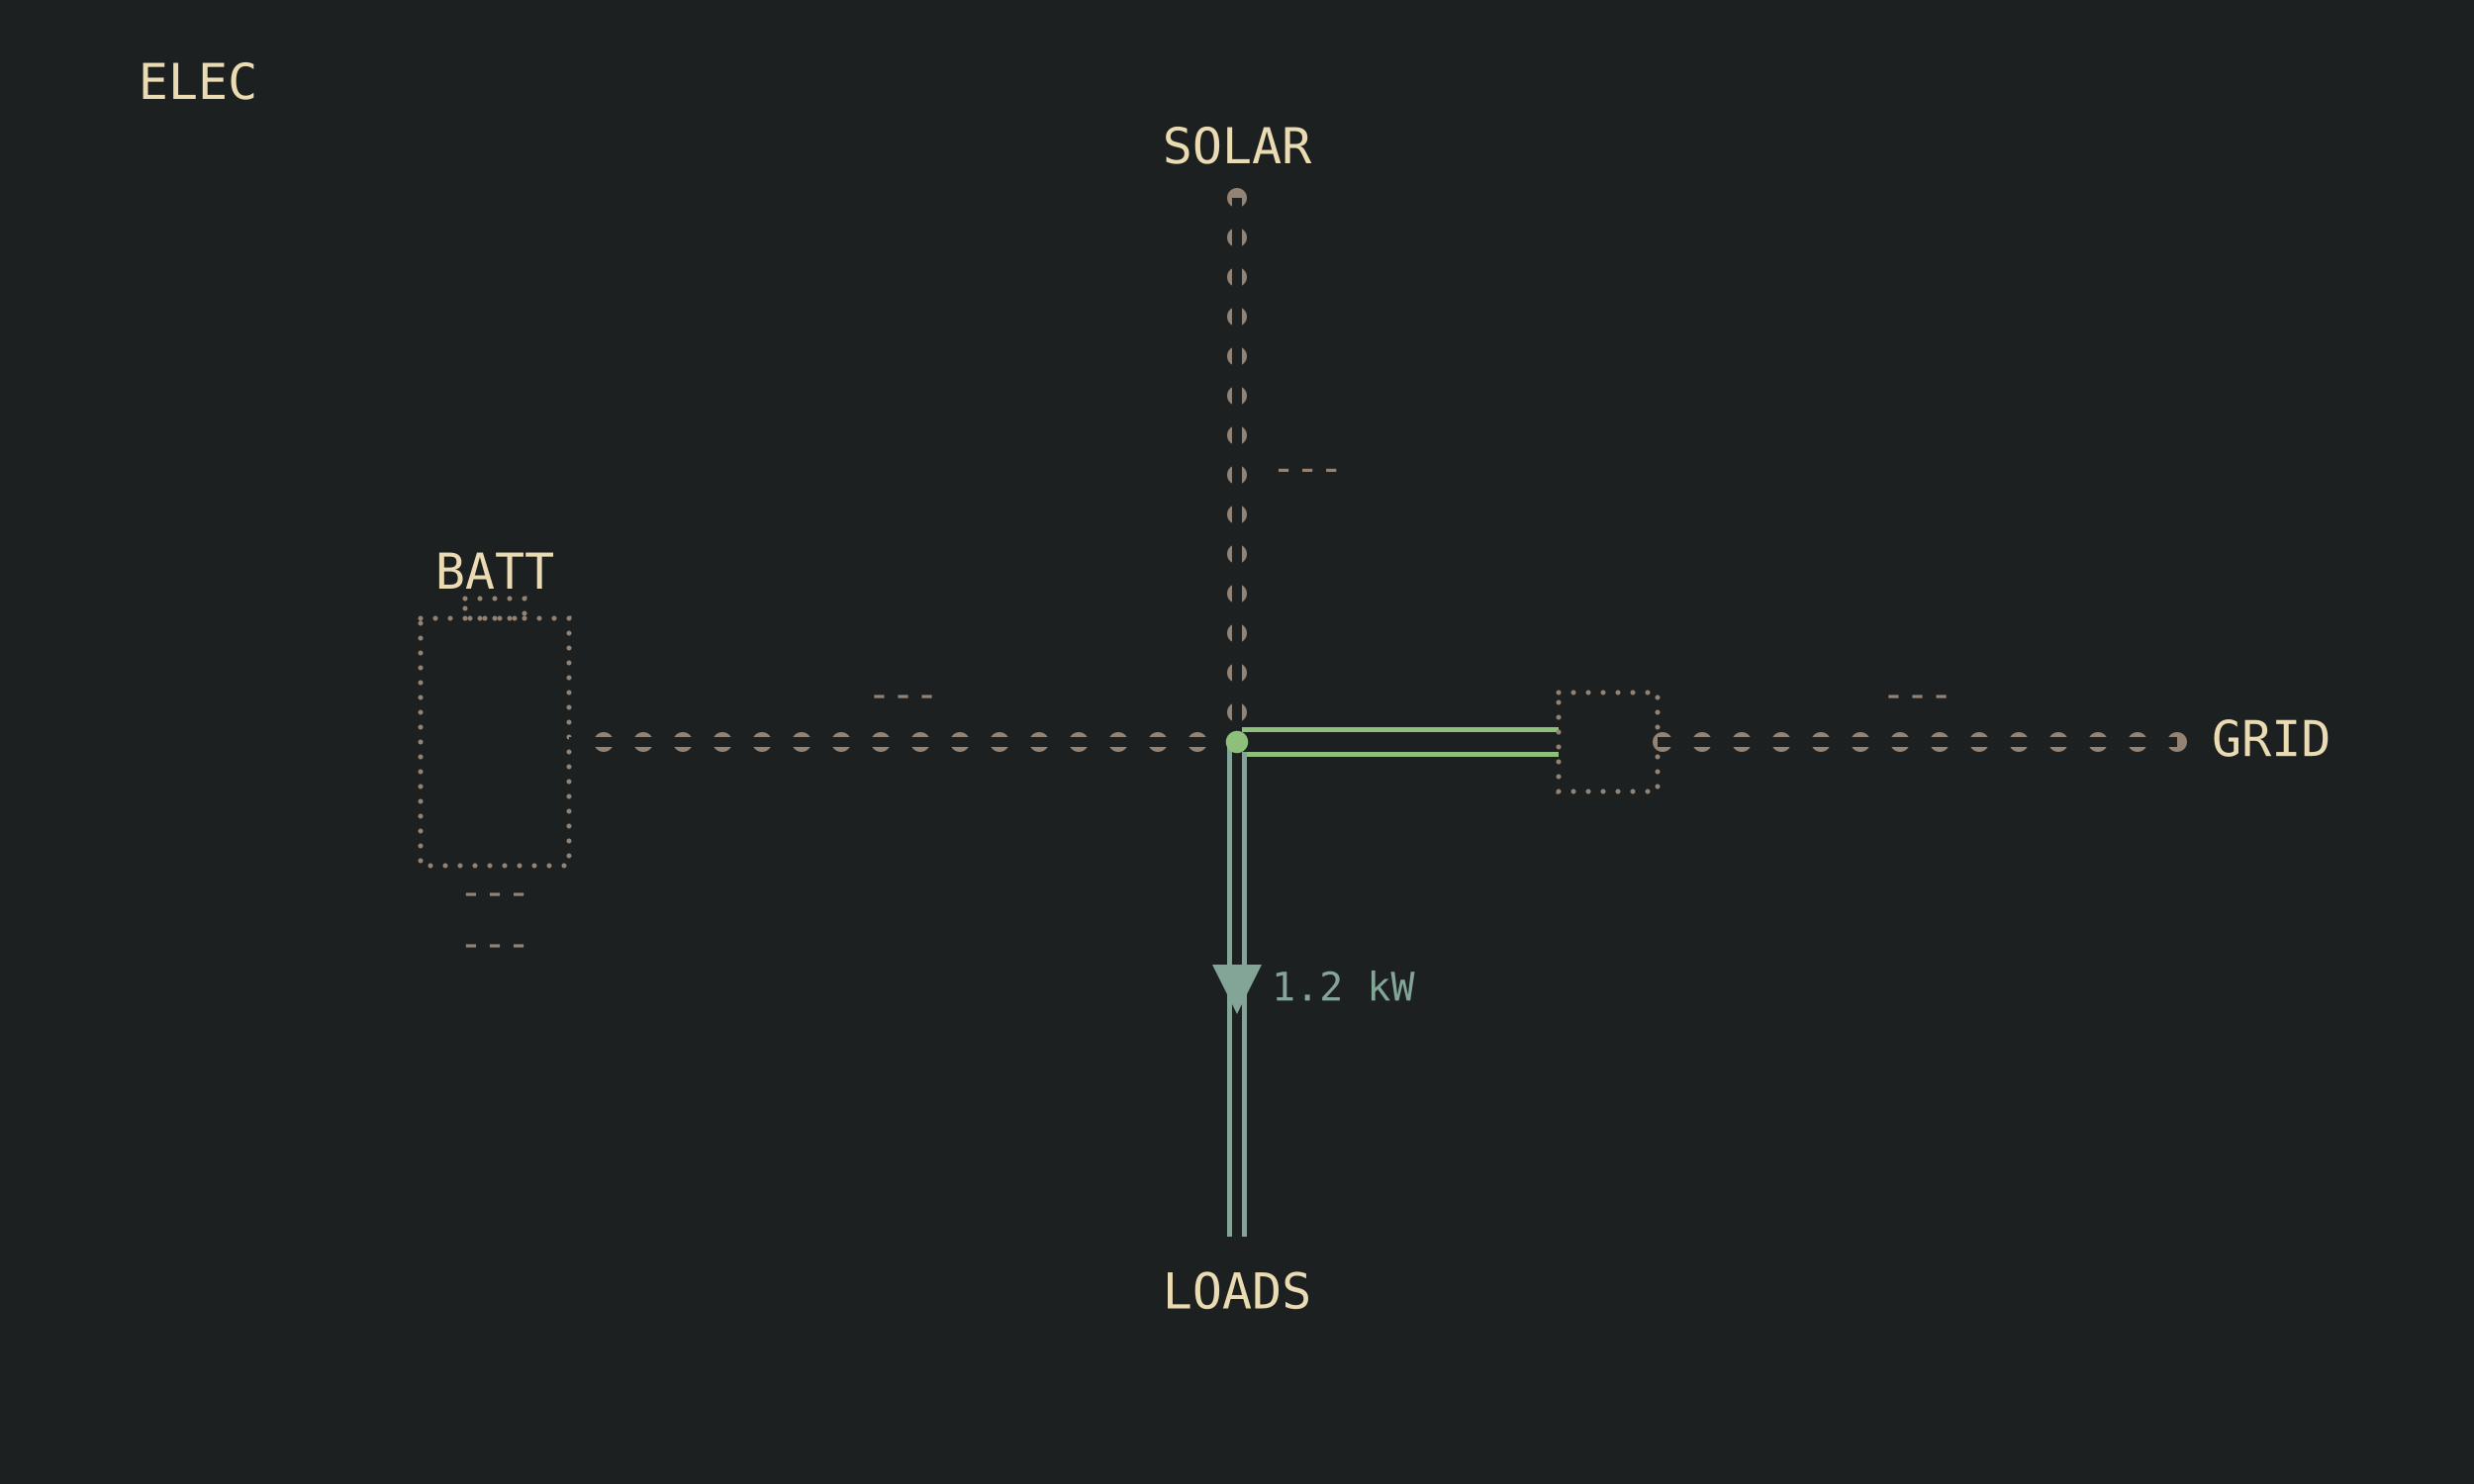
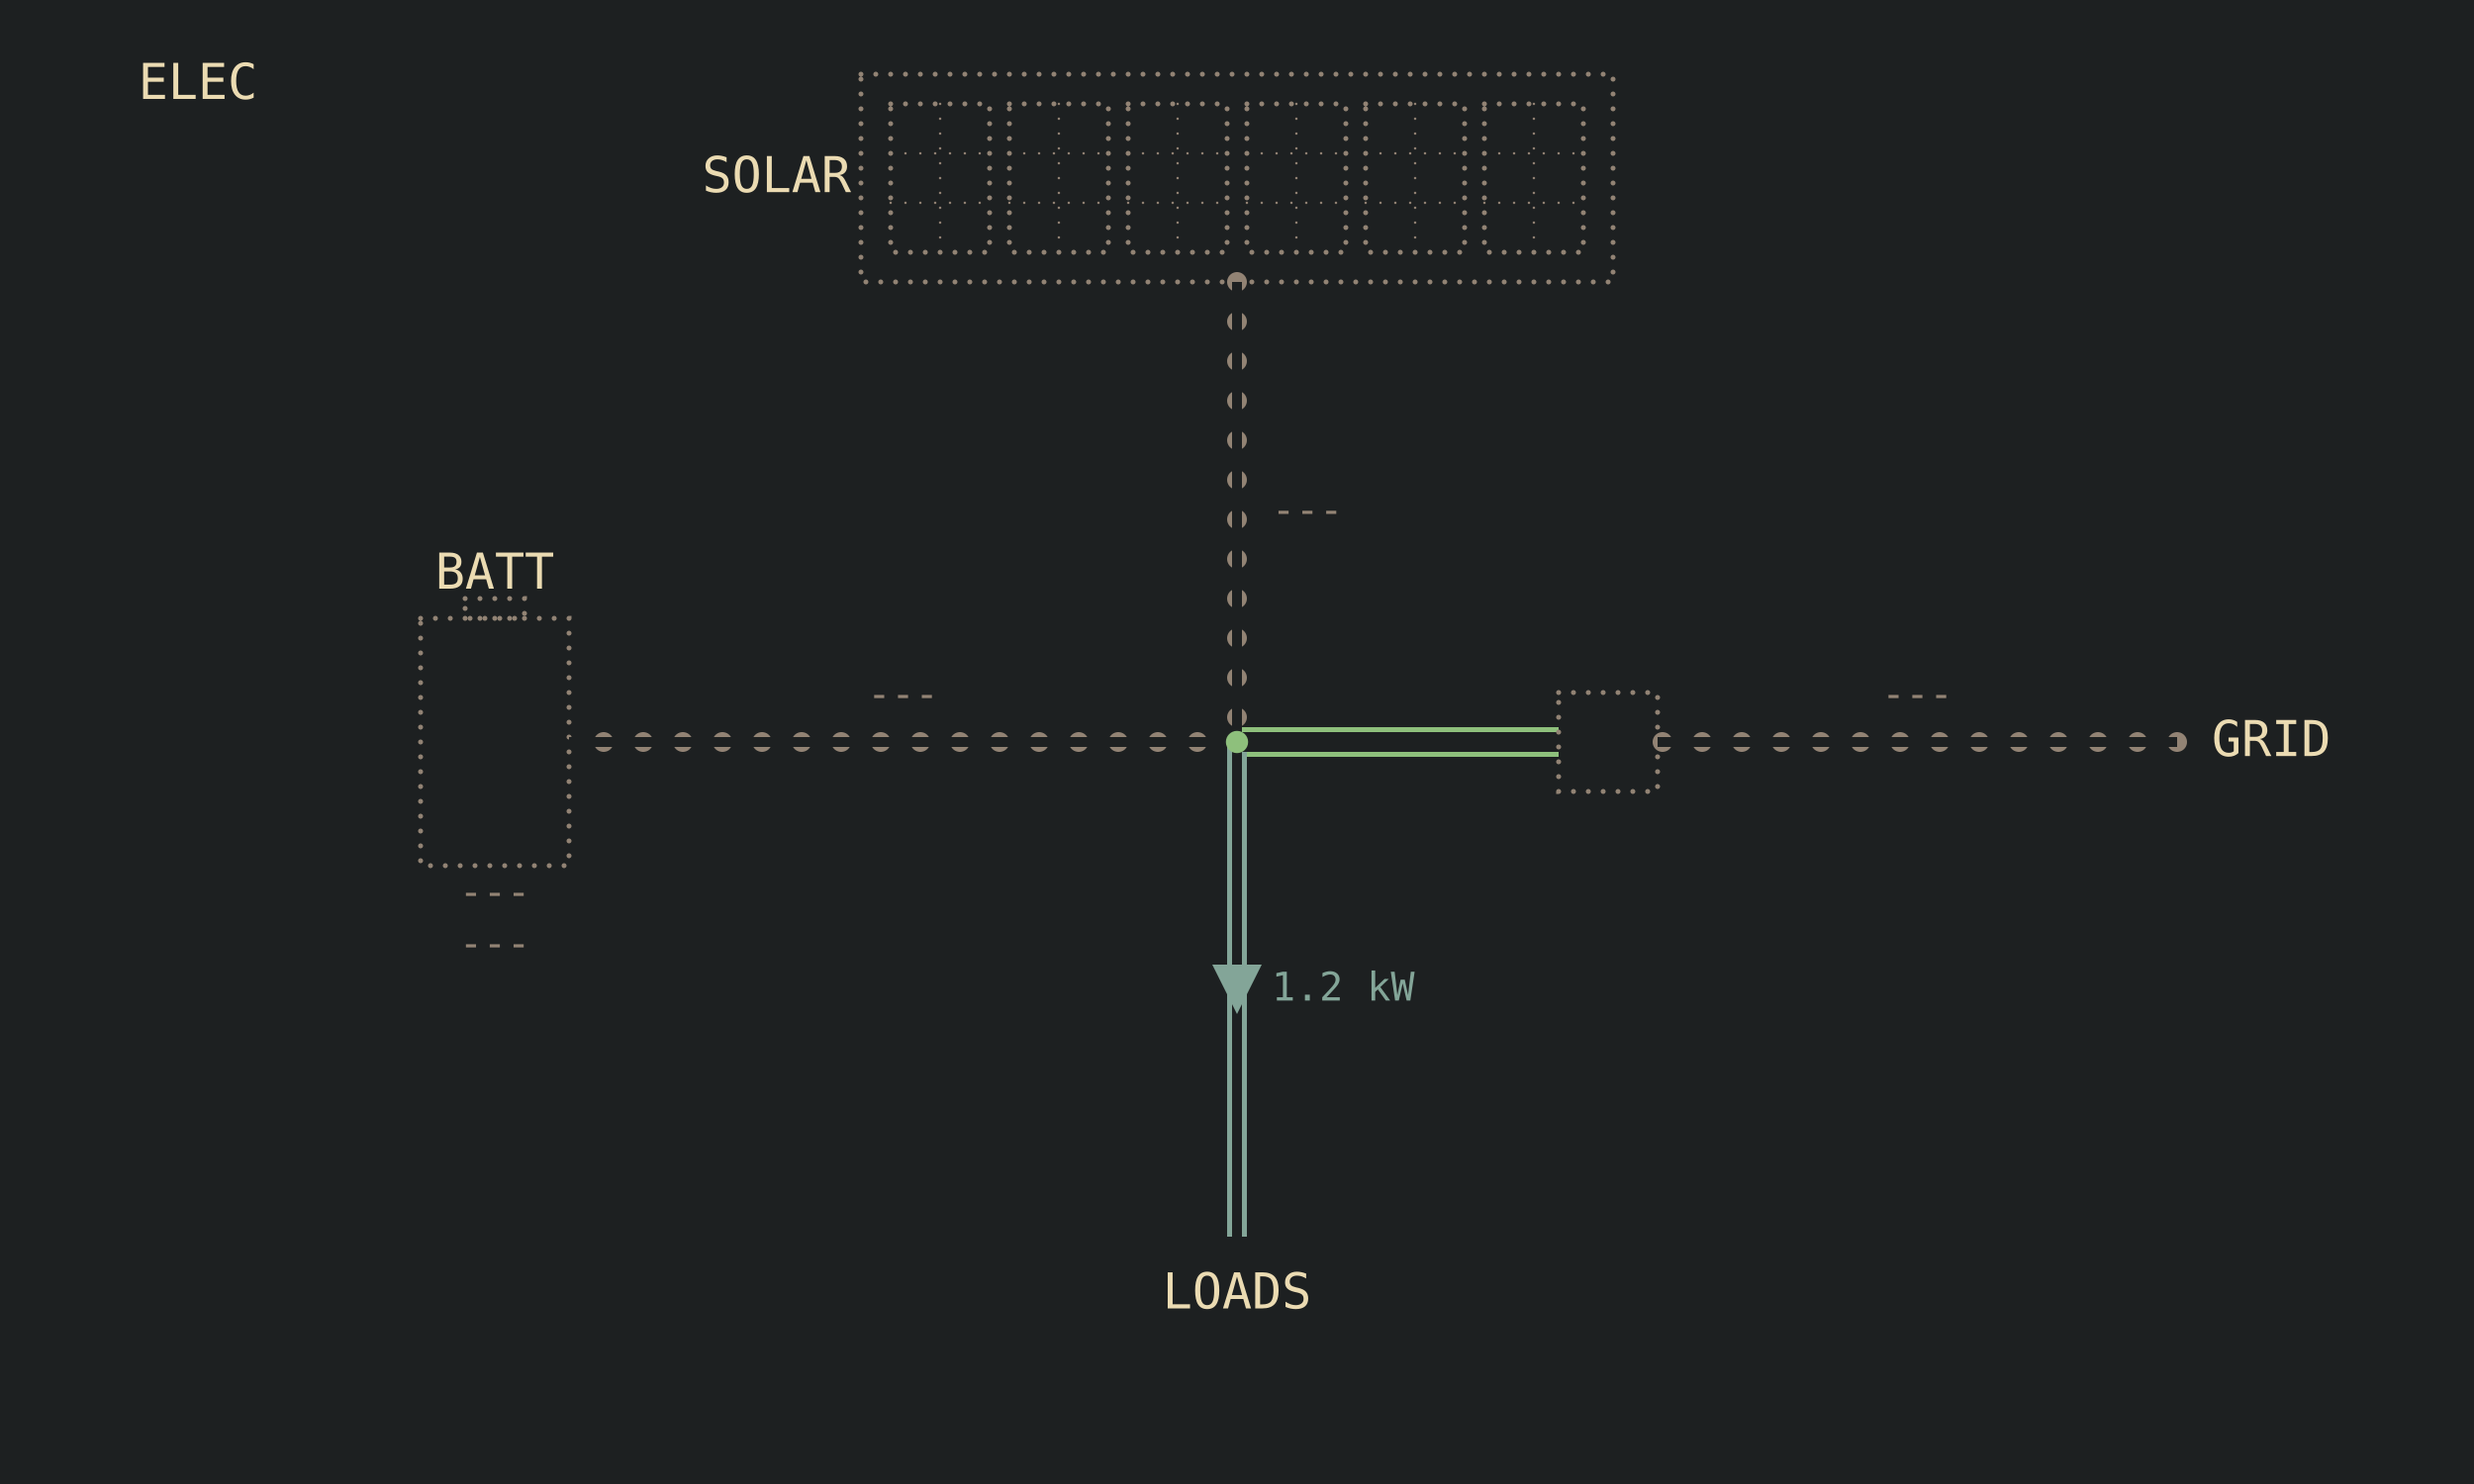
<svg xmlns="http://www.w3.org/2000/svg" viewBox="0 0 1000 600" width="1280" height="768" data-page="electrical" data-theme="lcd">
  <rect x="0" y="0" width="1000" height="600" fill="#1d2021" />
  <g id="casings">
    <g data-for="solar">
-       <polyline points="500,80 500,300" fill="none" stroke="#928374" stroke-width="8" stroke-dasharray="0 16" stroke-linecap="round" stroke-linejoin="round" />
+       <polyline points="500,114 500,300" fill="none" stroke="#928374" stroke-width="8" stroke-dasharray="0 16" stroke-linecap="round" stroke-linejoin="round" />
    </g>
    <g data-for="battery_feed">
      <polyline points="500,300 230,300" fill="none" stroke="#928374" stroke-width="8" stroke-dasharray="0 16" stroke-linecap="round" stroke-linejoin="round" />
    </g>
    <g data-for="bus_tie">
      <polyline points="500,300 630,300" fill="none" stroke="#8ec07c" stroke-width="12" stroke-linejoin="round" />
    </g>
    <g data-for="grid">
      <polyline points="880,300 670,300" fill="none" stroke="#928374" stroke-width="8" stroke-dasharray="0 16" stroke-linecap="round" stroke-linejoin="round" />
    </g>
    <g data-for="loads">
      <polyline points="500,300 500,500" fill="none" stroke="#83a598" stroke-width="8" stroke-linejoin="round" />
    </g>
  </g>
  <g id="title">
    <text x="80" y="40" text-anchor="middle" font-family="DejaVu Sans Mono, monospace" font-size="20" fill="#ebdbb2">ELEC</text>
  </g>
+   <g id="array">
+     <rect x="348" y="30" width="304" height="84" fill="none" stroke="#928374" stroke-width="2" stroke-dasharray="0 6" stroke-linecap="round" />
+     <g id="array.p1">
+       <rect x="360" y="42" width="40" height="60" fill="none" stroke="#928374" stroke-width="2" stroke-dasharray="0 6" stroke-linecap="round" />
+       <line x1="360" y1="62" x2="400" y2="62" stroke="#928374" stroke-width="1" stroke-dasharray="0 6" stroke-linecap="round" />
+       <line x1="360" y1="82" x2="400" y2="82" stroke="#928374" stroke-width="1" stroke-dasharray="0 6" stroke-linecap="round" />
+       <line x1="380" y1="42" x2="380" y2="102" stroke="#928374" stroke-width="1" stroke-dasharray="0 6" stroke-linecap="round" />
+     </g>
+     <g id="array.p2">
+       <rect x="408" y="42" width="40" height="60" fill="none" stroke="#928374" stroke-width="2" stroke-dasharray="0 6" stroke-linecap="round" />
+       <line x1="408" y1="62" x2="448" y2="62" stroke="#928374" stroke-width="1" stroke-dasharray="0 6" stroke-linecap="round" />
+       <line x1="408" y1="82" x2="448" y2="82" stroke="#928374" stroke-width="1" stroke-dasharray="0 6" stroke-linecap="round" />
+       <line x1="428" y1="42" x2="428" y2="102" stroke="#928374" stroke-width="1" stroke-dasharray="0 6" stroke-linecap="round" />
+     </g>
+     <g id="array.p3">
+       <rect x="456" y="42" width="40" height="60" fill="none" stroke="#928374" stroke-width="2" stroke-dasharray="0 6" stroke-linecap="round" />
+       <line x1="456" y1="62" x2="496" y2="62" stroke="#928374" stroke-width="1" stroke-dasharray="0 6" stroke-linecap="round" />
+       <line x1="456" y1="82" x2="496" y2="82" stroke="#928374" stroke-width="1" stroke-dasharray="0 6" stroke-linecap="round" />
+       <line x1="476" y1="42" x2="476" y2="102" stroke="#928374" stroke-width="1" stroke-dasharray="0 6" stroke-linecap="round" />
+     </g>
+     <g id="array.p4">
+       <rect x="504" y="42" width="40" height="60" fill="none" stroke="#928374" stroke-width="2" stroke-dasharray="0 6" stroke-linecap="round" />
+       <line x1="504" y1="62" x2="544" y2="62" stroke="#928374" stroke-width="1" stroke-dasharray="0 6" stroke-linecap="round" />
+       <line x1="504" y1="82" x2="544" y2="82" stroke="#928374" stroke-width="1" stroke-dasharray="0 6" stroke-linecap="round" />
+       <line x1="524" y1="42" x2="524" y2="102" stroke="#928374" stroke-width="1" stroke-dasharray="0 6" stroke-linecap="round" />
+     </g>
+     <g id="array.p5">
+       <rect x="552" y="42" width="40" height="60" fill="none" stroke="#928374" stroke-width="2" stroke-dasharray="0 6" stroke-linecap="round" />
+       <line x1="552" y1="62" x2="592" y2="62" stroke="#928374" stroke-width="1" stroke-dasharray="0 6" stroke-linecap="round" />
+       <line x1="552" y1="82" x2="592" y2="82" stroke="#928374" stroke-width="1" stroke-dasharray="0 6" stroke-linecap="round" />
+       <line x1="572" y1="42" x2="572" y2="102" stroke="#928374" stroke-width="1" stroke-dasharray="0 6" stroke-linecap="round" />
+     </g>
+     <g id="array.p6">
+       <rect x="600" y="42" width="40" height="60" fill="none" stroke="#928374" stroke-width="2" stroke-dasharray="0 6" stroke-linecap="round" />
+       <line x1="600" y1="62" x2="640" y2="62" stroke="#928374" stroke-width="1" stroke-dasharray="0 6" stroke-linecap="round" />
+       <line x1="600" y1="82" x2="640" y2="82" stroke="#928374" stroke-width="1" stroke-dasharray="0 6" stroke-linecap="round" />
+       <line x1="620" y1="42" x2="620" y2="102" stroke="#928374" stroke-width="1" stroke-dasharray="0 6" stroke-linecap="round" />
+     </g>
+     <text x="344" y="72" text-anchor="end" dominant-baseline="middle" font-family="DejaVu Sans Mono, monospace" font-size="20" fill="#ebdbb2">SOLAR</text>
+   </g>
  <g id="solar">
-     <polyline points="500,80 500,300" fill="none" stroke="#1d2021" stroke-width="4" stroke-linejoin="round" />
-     <text x="500" y="66" text-anchor="middle" font-family="DejaVu Sans Mono, monospace" font-size="20" fill="#ebdbb2">SOLAR</text>
-     <text x="514" y="190" text-anchor="start" dominant-baseline="middle" font-family="DejaVu Sans Mono, monospace" font-size="16" fill="#928374">---</text>
+     <polyline points="500,114 500,300" fill="none" stroke="#1d2021" stroke-width="4" stroke-linejoin="round" />
+     <text x="514" y="207" text-anchor="start" dominant-baseline="middle" font-family="DejaVu Sans Mono, monospace" font-size="16" fill="#928374">---</text>
  </g>
  <g id="battery">
    <rect x="170" y="250" width="60" height="100" fill="none" stroke="#928374" stroke-width="2" stroke-dasharray="0 6" stroke-linecap="round" />
    <rect x="188" y="242" width="24" height="8" fill="none" stroke="#928374" stroke-width="2" stroke-dasharray="0 6" stroke-linecap="round" />
    <text x="200" y="238" text-anchor="middle" font-family="DejaVu Sans Mono, monospace" font-size="20" fill="#ebdbb2">BATT</text>
    <text x="200" y="366" text-anchor="middle" font-family="DejaVu Sans Mono, monospace" font-size="16" fill="#928374">---</text>
    <text x="200" y="386.8" text-anchor="middle" font-family="DejaVu Sans Mono, monospace" font-size="16" fill="#928374">---</text>
  </g>
  <g id="battery_feed">
    <polyline points="500,300 230,300" fill="none" stroke="#1d2021" stroke-width="4" stroke-linejoin="round" />
    <text x="365" y="286" text-anchor="middle" font-family="DejaVu Sans Mono, monospace" font-size="16" fill="#928374">---</text>
  </g>
  <g id="bus_tie">
    <polyline points="500,300 630,300" fill="none" stroke="#1d2021" stroke-width="8" stroke-linejoin="round" />
  </g>
  <g id="main_breaker">
    <g>
      <rect x="630" y="280" width="40" height="40" fill="none" stroke="#928374" stroke-width="2" stroke-dasharray="0 6" stroke-linecap="round" />
    </g>
  </g>
  <g id="grid">
    <polyline points="880,300 670,300" fill="none" stroke="#1d2021" stroke-width="4" stroke-linejoin="round" />
    <text x="894" y="300" text-anchor="start" dominant-baseline="middle" font-family="DejaVu Sans Mono, monospace" font-size="20" fill="#ebdbb2">GRID</text>
    <text x="775" y="286" text-anchor="middle" font-family="DejaVu Sans Mono, monospace" font-size="16" fill="#928374">---</text>
  </g>
  <g id="loads">
    <polyline points="500,300 500,500" fill="none" stroke="#1d2021" stroke-width="4" stroke-linejoin="round" />
    <polygon points="500,410 490,390 510,390" fill="#83a598" />
    <text x="500" y="529" text-anchor="middle" font-family="DejaVu Sans Mono, monospace" font-size="20" fill="#ebdbb2">LOADS</text>
    <text x="514" y="400" text-anchor="start" dominant-baseline="middle" font-family="DejaVu Sans Mono, monospace" font-size="16" fill="#83a598">1.2 kW</text>
  </g>
  <g id="bus">
    <circle cx="500" cy="300" r="4.5" fill="#8ec07c" />
  </g>
</svg>
